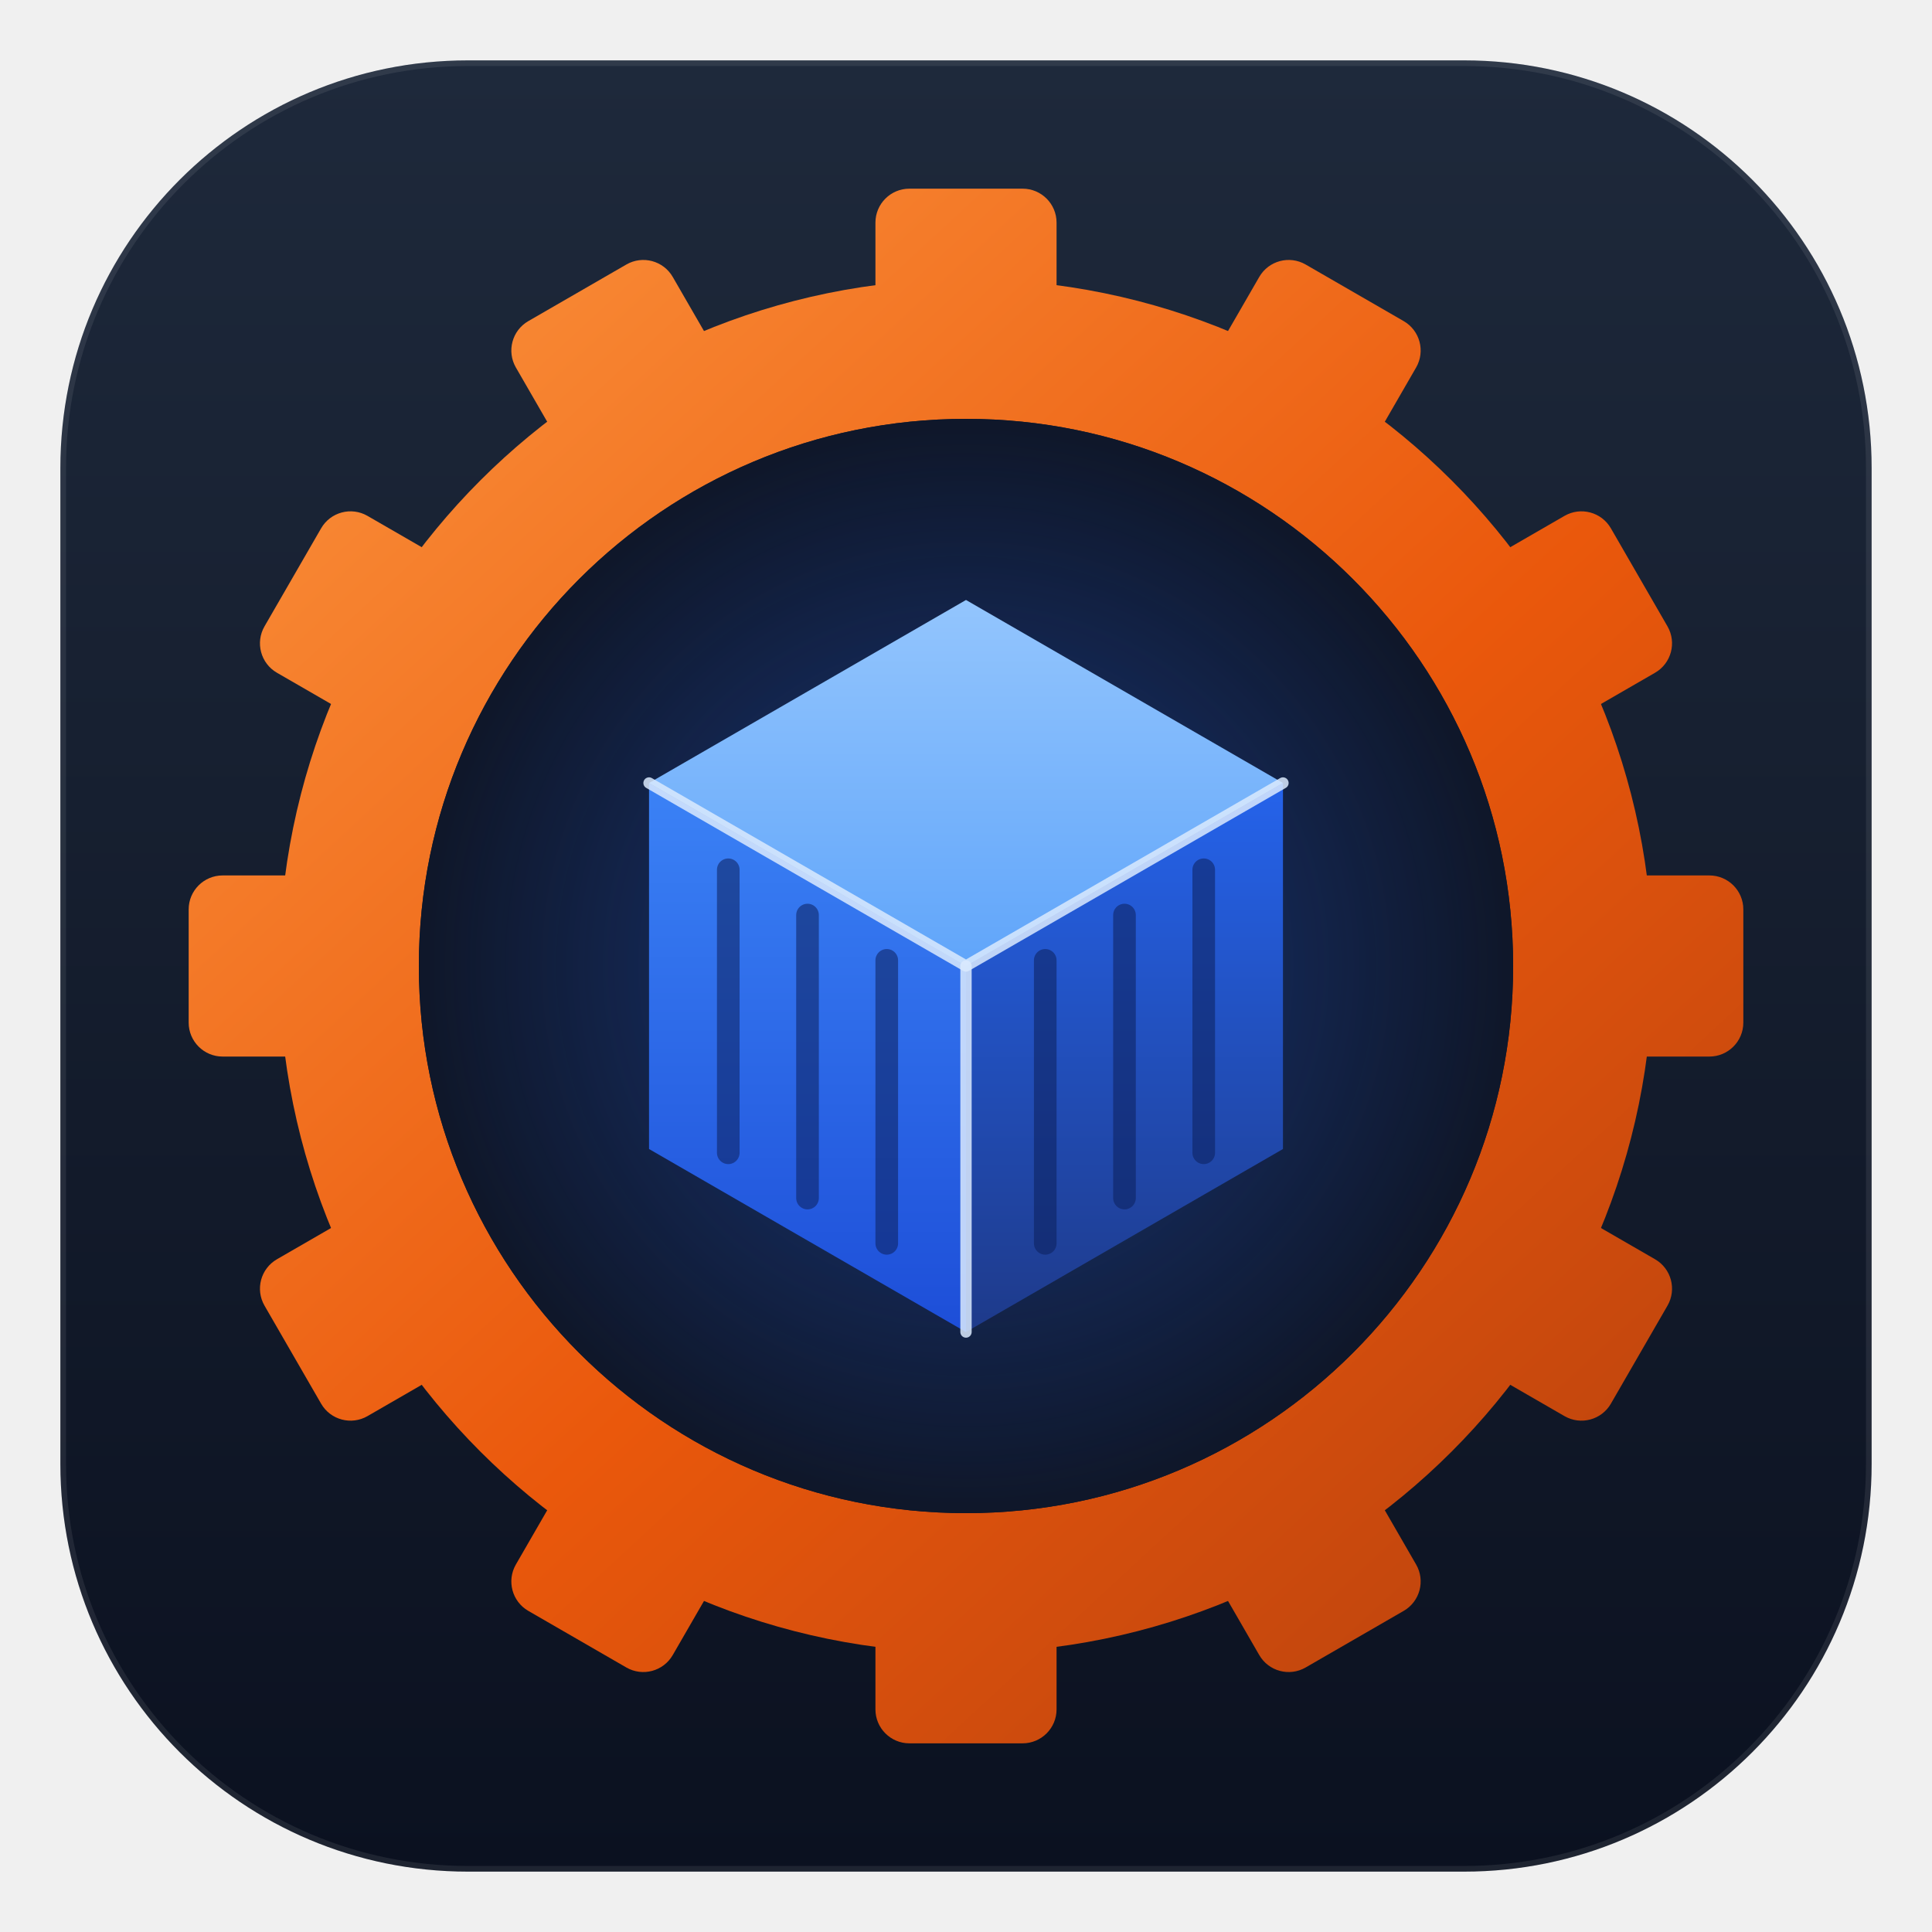
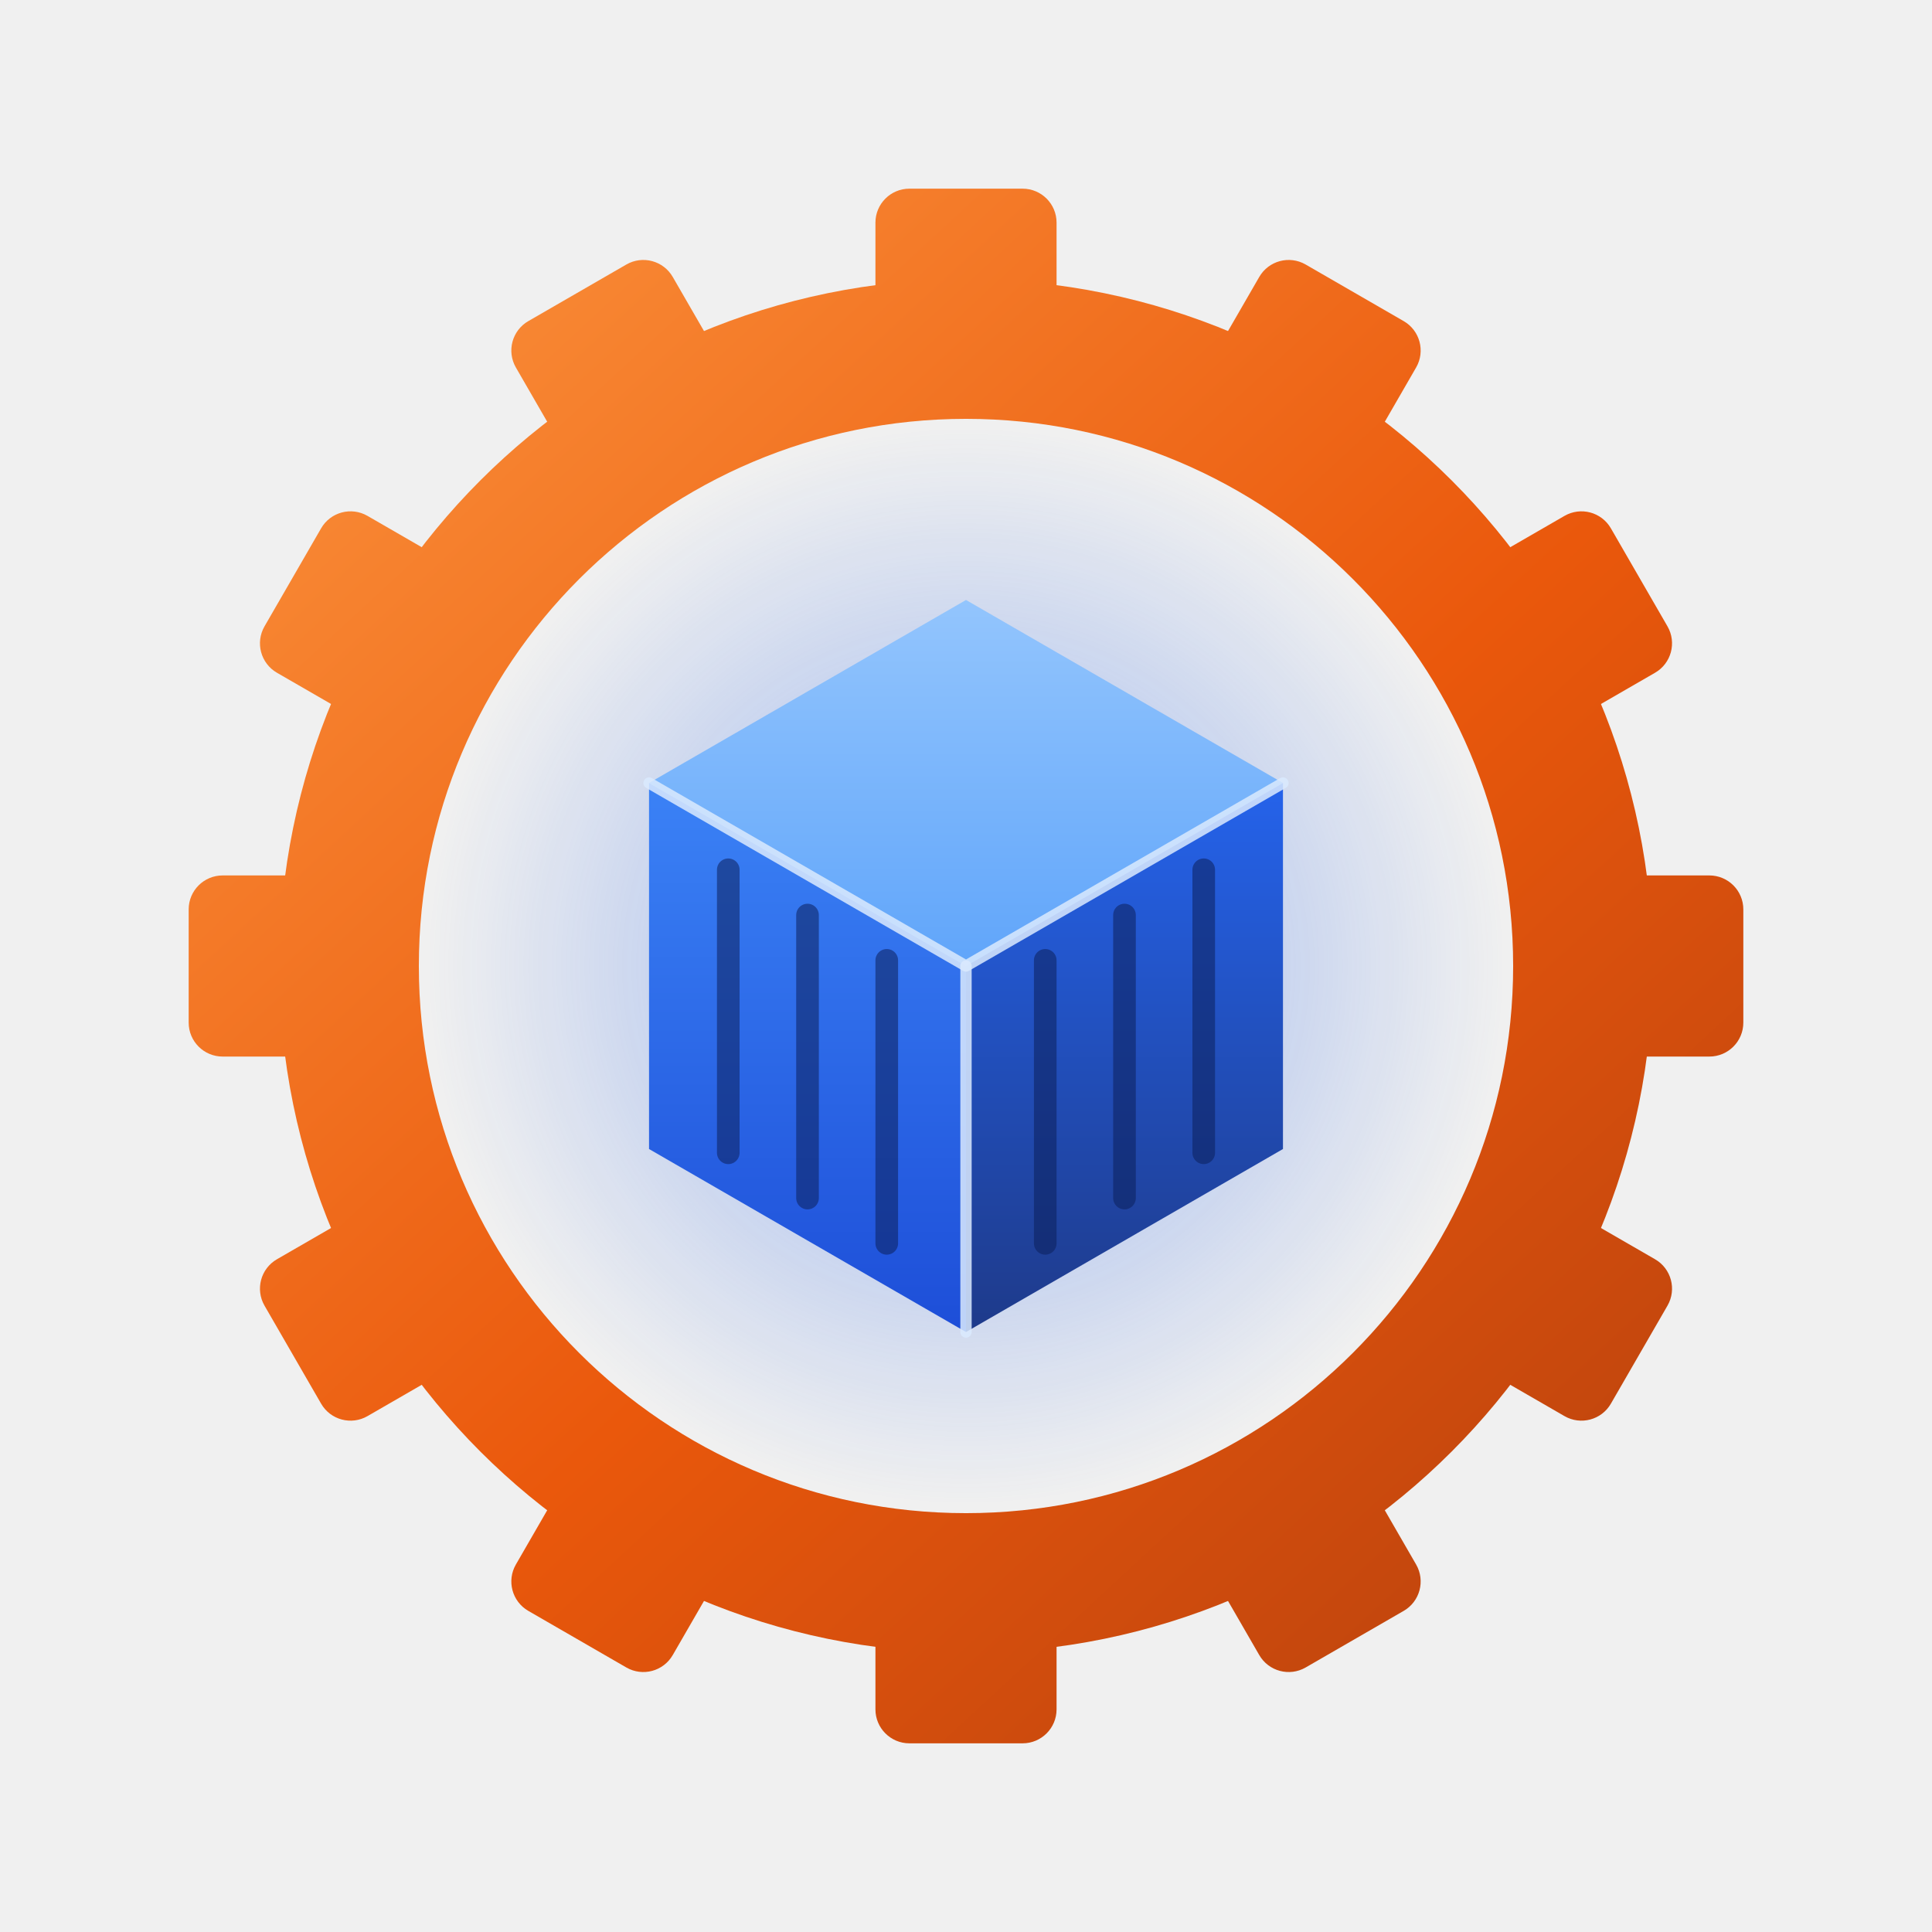
<svg xmlns="http://www.w3.org/2000/svg" xmlns:xlink="http://www.w3.org/1999/xlink" width="1024" height="1024" viewBox="0 0 1024 1024">
  <defs>
-     <linearGradient id="bg" x1="0" y1="0" x2="0" y2="1">
-       <stop offset="0" stop-color="#1E293B" />
-       <stop offset="1" stop-color="#0B1120" />
-     </linearGradient>
    <linearGradient id="cog" gradientUnits="userSpaceOnUse" x1="150" y1="120" x2="874" y2="904">
      <stop offset="0" stop-color="#FB923C" />
      <stop offset="0.55" stop-color="#EA580C" />
      <stop offset="1" stop-color="#B7410E" />
    </linearGradient>
    <radialGradient id="glow" cx="0.5" cy="0.5" r="0.5">
      <stop offset="0" stop-color="#38BDF8" stop-opacity="0.55" />
      <stop offset="0.6" stop-color="#2563EB" stop-opacity="0.18" />
      <stop offset="1" stop-color="#2563EB" stop-opacity="0" />
    </radialGradient>
    <linearGradient id="top" x1="0" y1="0" x2="0" y2="1">
      <stop offset="0" stop-color="#93C5FD" />
      <stop offset="1" stop-color="#60A5FA" />
    </linearGradient>
    <linearGradient id="left" x1="0" y1="0" x2="0" y2="1">
      <stop offset="0" stop-color="#3B82F6" />
      <stop offset="1" stop-color="#1D4ED8" />
    </linearGradient>
    <linearGradient id="right" x1="0" y1="0" x2="0" y2="1">
      <stop offset="0" stop-color="#2563EB" />
      <stop offset="1" stop-color="#1E3A8A" />
    </linearGradient>
    <rect id="tooth" x="464" y="100" width="96" height="110" rx="18" />
  </defs>
-   <rect x="32" y="32" width="960" height="960" rx="216" fill="url(#bg)" />
-   <rect x="33.5" y="33.5" width="957" height="957" rx="214.5" fill="none" stroke="#FFFFFF" stroke-opacity="0.08" stroke-width="3" />
  <mask id="cogShape" maskUnits="userSpaceOnUse" x="0" y="0" width="1024" height="1024">
    <g fill="#fff">
      <use xlink:href="#tooth" />
      <use xlink:href="#tooth" transform="rotate(30 512 512)" />
      <use xlink:href="#tooth" transform="rotate(60 512 512)" />
      <use xlink:href="#tooth" transform="rotate(90 512 512)" />
      <use xlink:href="#tooth" transform="rotate(120 512 512)" />
      <use xlink:href="#tooth" transform="rotate(150 512 512)" />
      <use xlink:href="#tooth" transform="rotate(180 512 512)" />
      <use xlink:href="#tooth" transform="rotate(210 512 512)" />
      <use xlink:href="#tooth" transform="rotate(240 512 512)" />
      <use xlink:href="#tooth" transform="rotate(270 512 512)" />
      <use xlink:href="#tooth" transform="rotate(300 512 512)" />
      <use xlink:href="#tooth" transform="rotate(330 512 512)" />
    </g>
    <circle cx="512" cy="512" r="327" fill="none" stroke="#fff" stroke-width="74" />
  </mask>
  <rect x="0" y="0" width="1024" height="1024" fill="url(#cog)" mask="url(#cogShape)" />
-   <circle cx="512" cy="512" r="290" fill="#0F172A" />
  <circle cx="512" cy="512" r="286" fill="url(#glow)" />
  <g stroke-linejoin="round">
    <polygon points="512,318 680,415 512,512 344,415" fill="url(#top)" />
    <polygon points="344,415 512,512 512,706 344,609" fill="url(#left)" />
    <polygon points="512,512 680,415 680,609 512,706" fill="url(#right)" />
  </g>
  <g stroke="#0B1F5C" stroke-opacity="0.55" stroke-width="12" stroke-linecap="round">
    <line x1="386" y1="461" x2="386" y2="611" />
    <line x1="428" y1="485" x2="428" y2="635" />
    <line x1="470" y1="509" x2="470" y2="659" />
    <line x1="554" y1="509" x2="554" y2="659" />
    <line x1="596" y1="485" x2="596" y2="635" />
    <line x1="638" y1="461" x2="638" y2="611" />
  </g>
  <g fill="none" stroke="#DBEAFE" stroke-opacity="0.85" stroke-width="6" stroke-linecap="round" stroke-linejoin="round">
    <polyline points="344,415 512,512 680,415" />
    <line x1="512" y1="512" x2="512" y2="706" />
  </g>
</svg>
